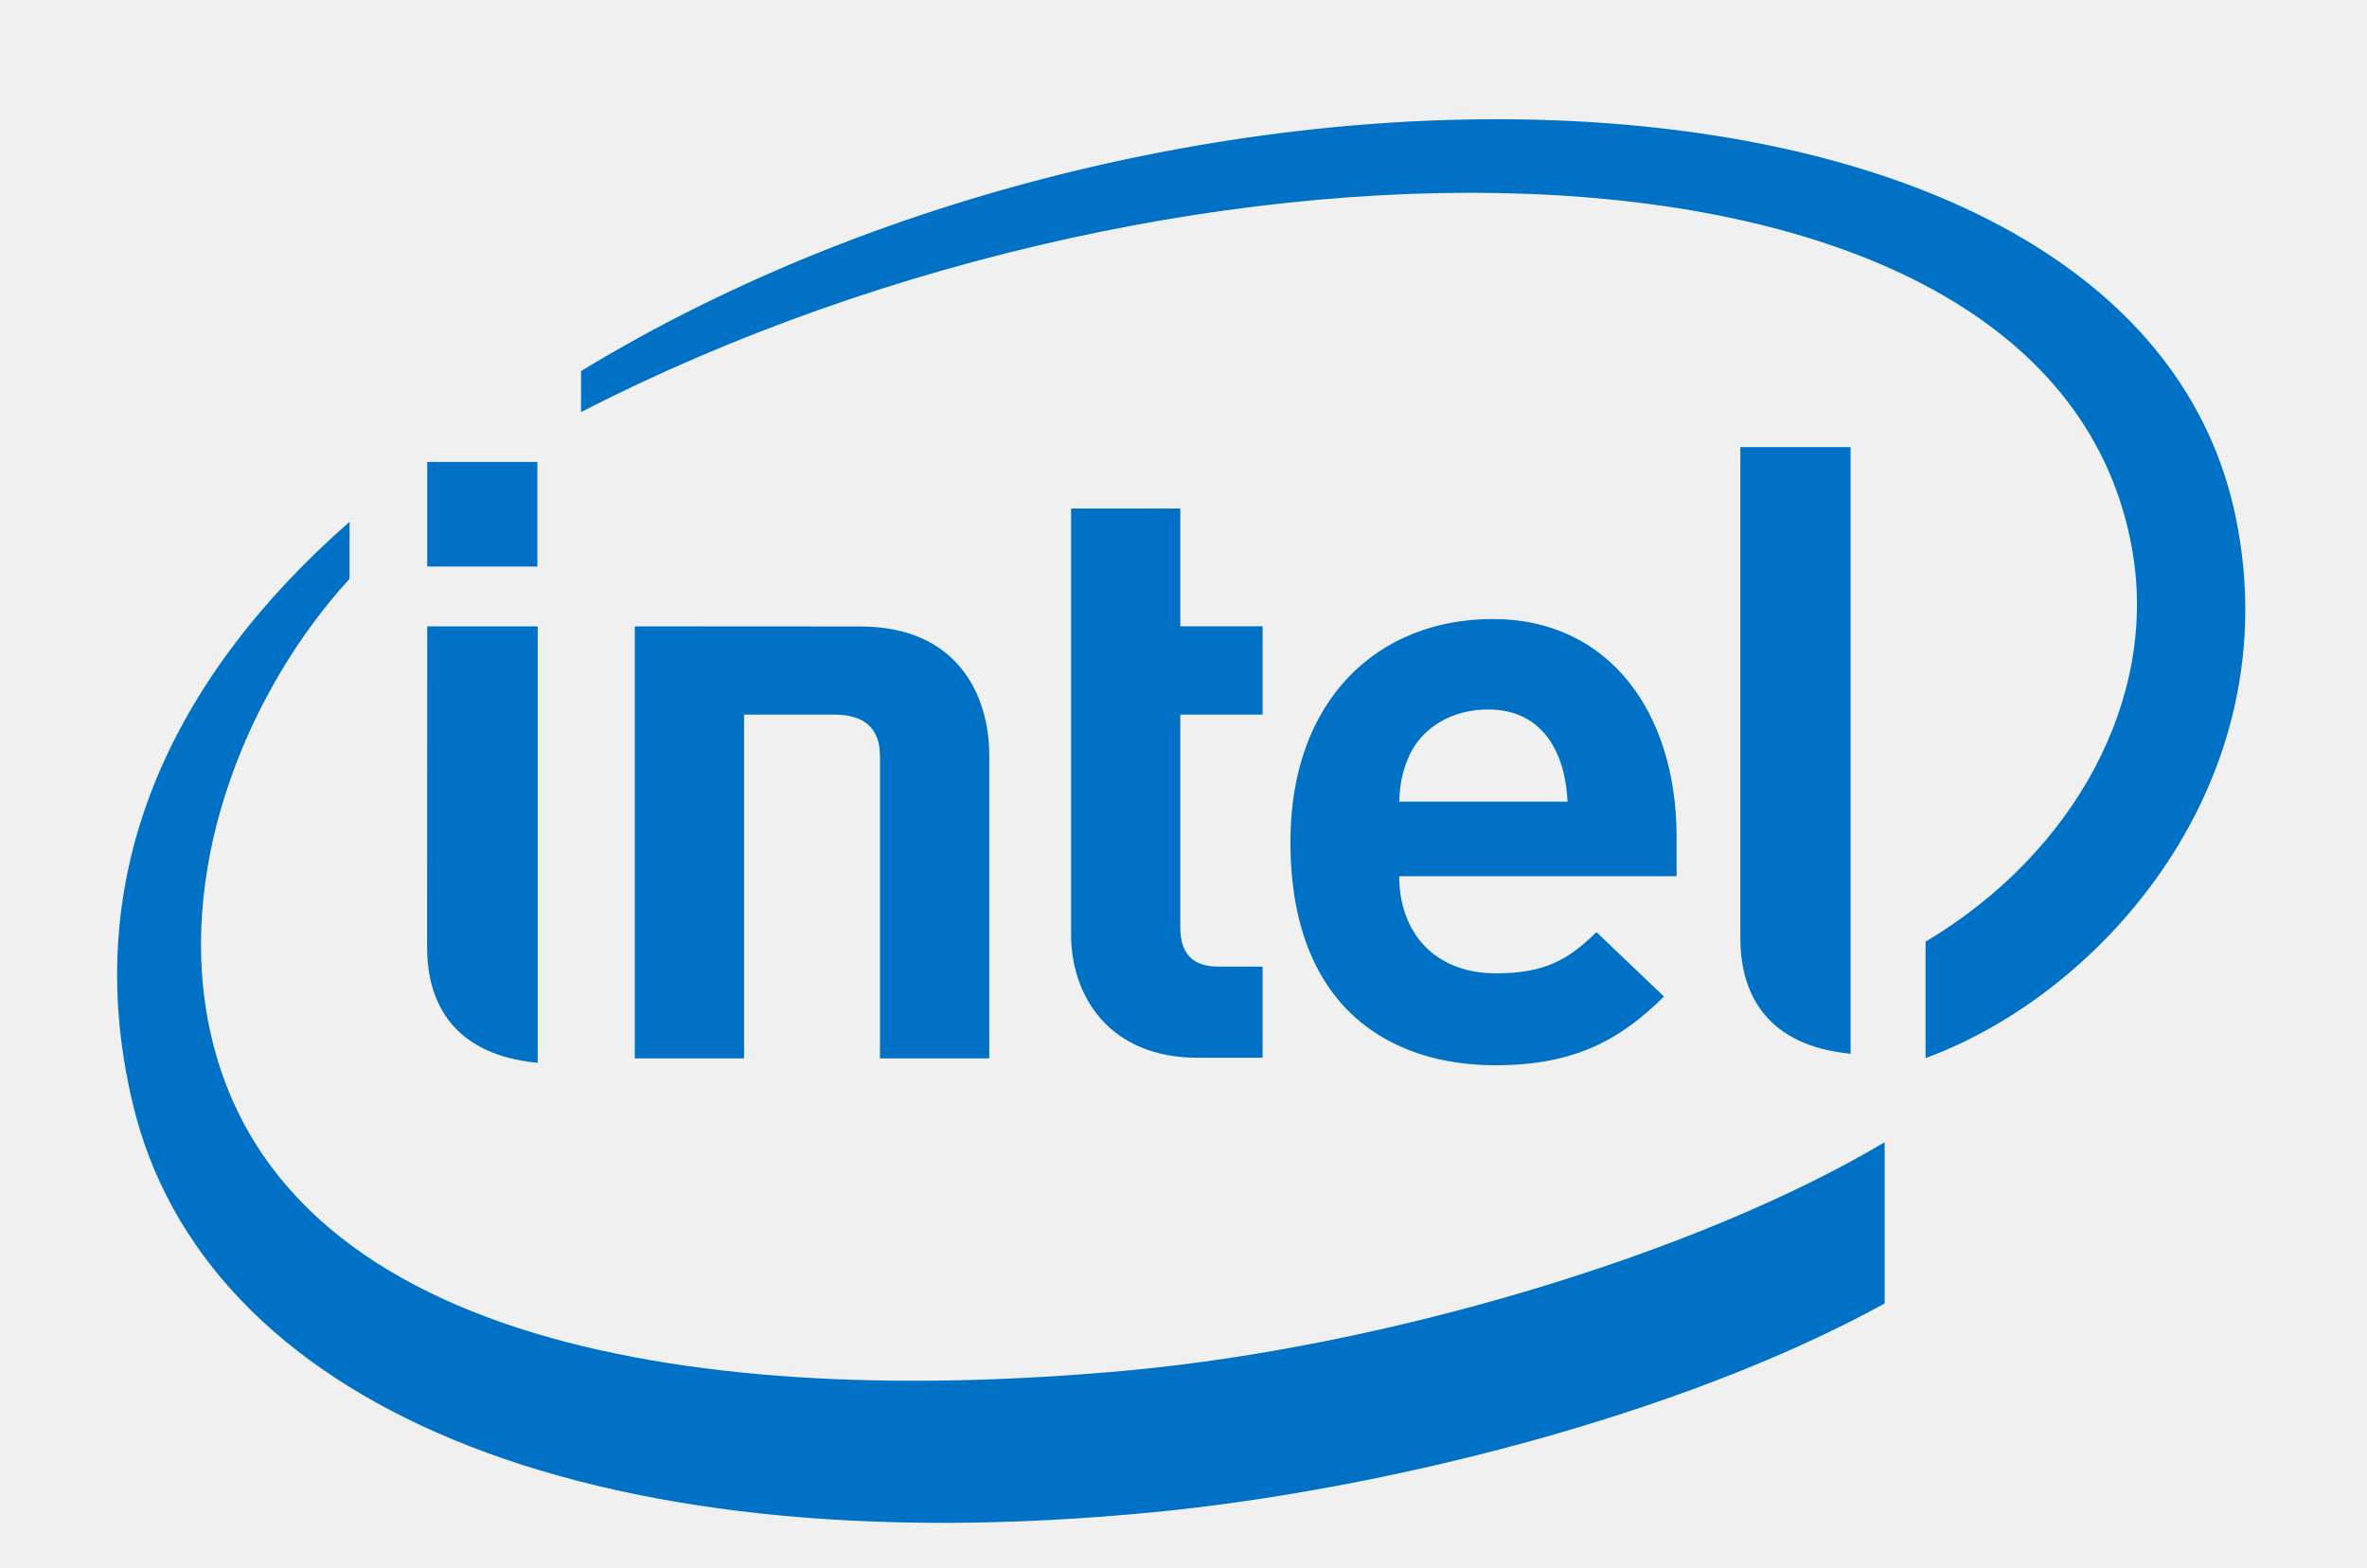
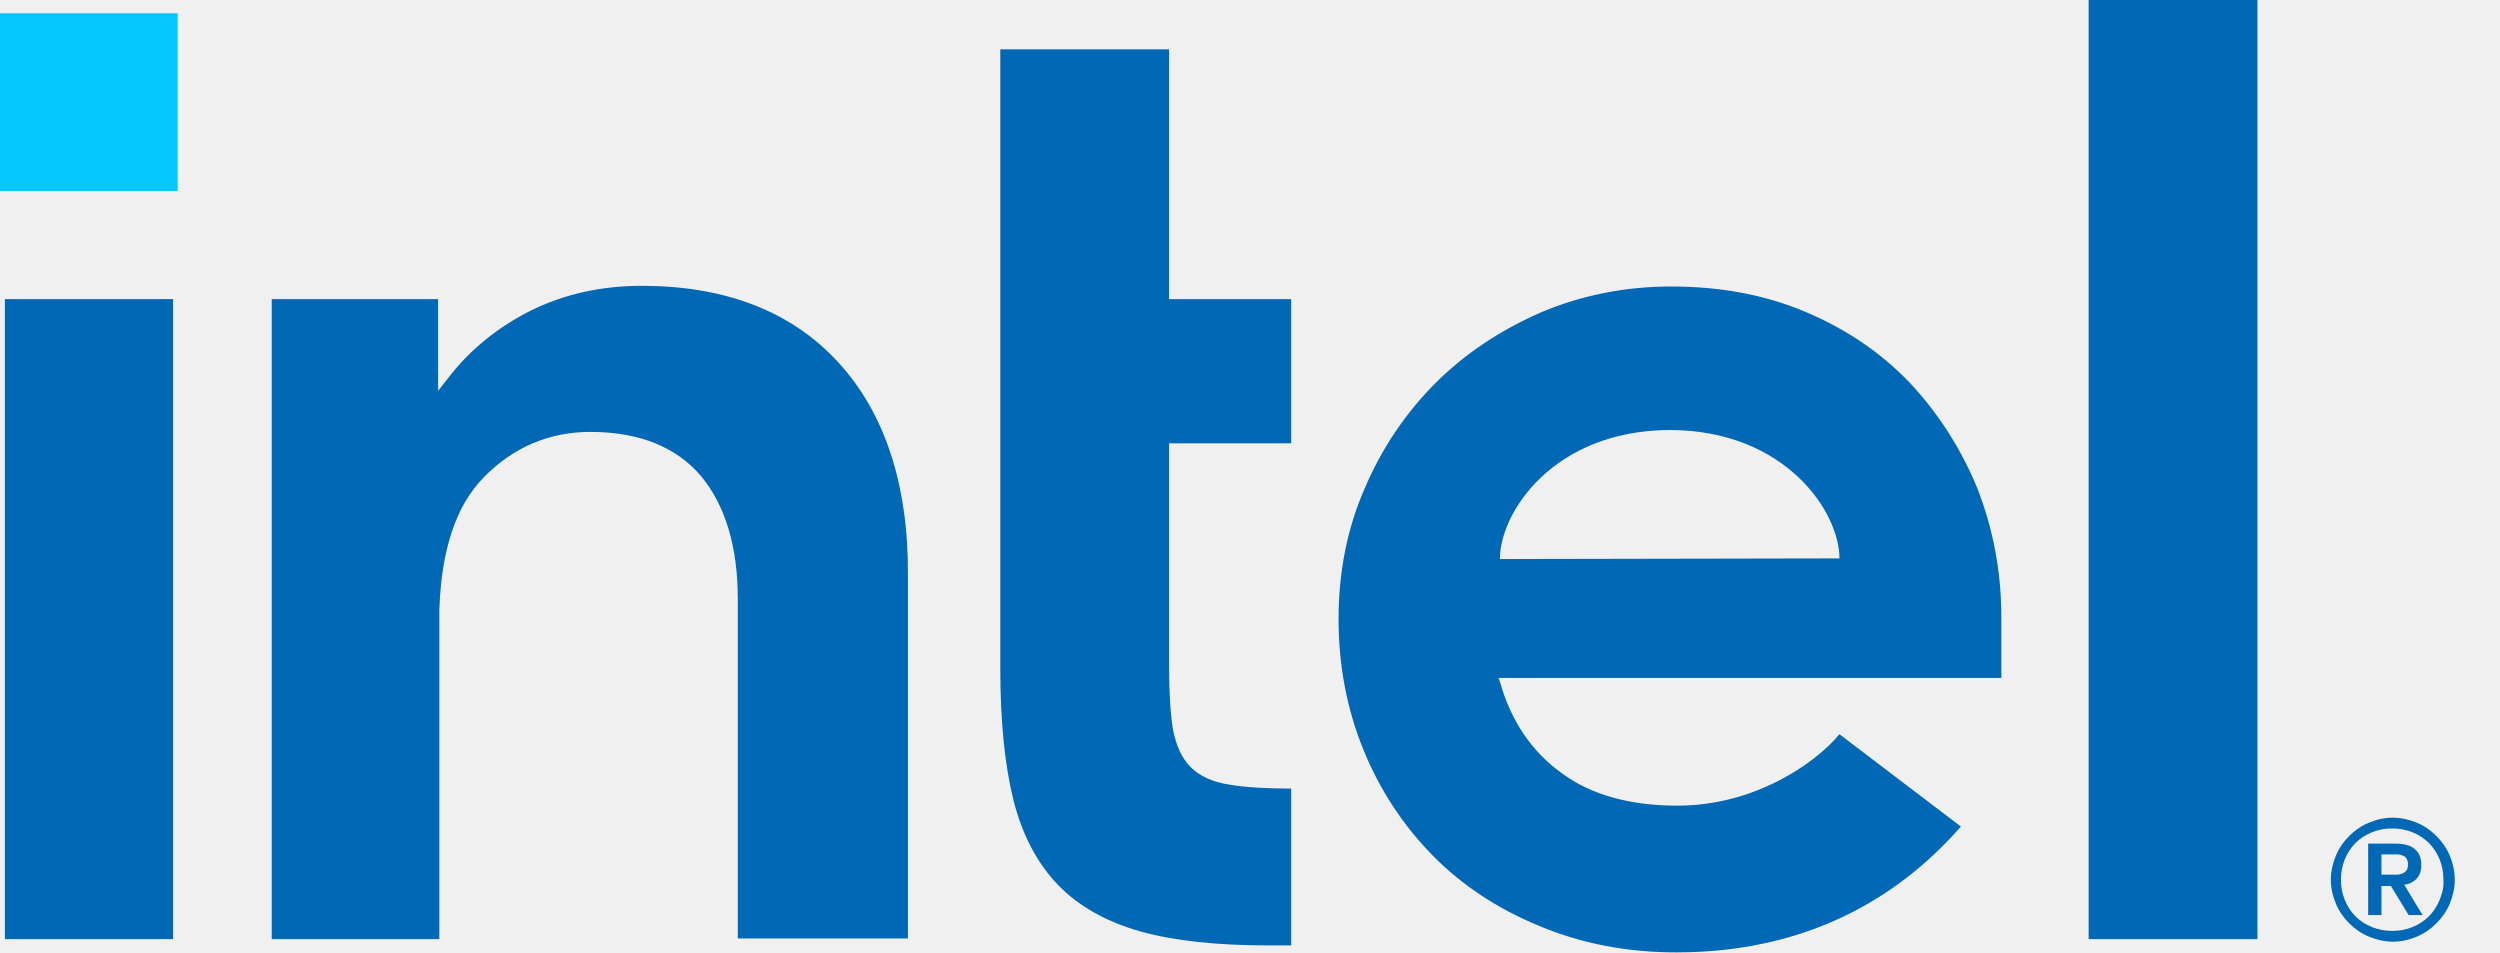
- <svg xmlns="http://www.w3.org/2000/svg" height="1656" viewBox="-1.305 -3.934 81.965 58.102" width="2500">
-   <g fill="#0071c5">
-     <path d="m78.676 15.258c-3.696-18.048-38.738-19.192-61.324-5.442v1.52c22.562-11.602 54.566-11.527 57.48 5.094.977 5.5-2.121 11.23-7.656 14.53v4.313c6.656-2.441 13.484-10.34 11.5-20.015m-41.056 31.59c-15.58 1.437-31.823-.828-34.1-13.004-1.114-6.004 1.625-12.371 5.253-16.328v-2.114c-6.535 5.73-10.078 12.985-8.035 21.551 2.606 10.992 16.543 17.215 37.82 15.149 8.422-.817 19.438-3.528 27.102-7.735v-5.976c-6.957 4.144-18.457 7.57-28.039 8.457" />
-     <path d="m64.398 12.633h-4.085v18.195c0 2.133 1.03 3.988 4.085 4.285zm-48.652 6.644h-4.094l-.004 11.887c0 2.14 1.036 3.992 4.098 4.285zm-4.094-2.218h4.082v-3.875h-4.082zm28.563 18.203c-3.305 0-4.703-2.301-4.703-4.567v-15.785h4.047v4.363h3.05v3.274h-3.05v7.898c0 .926.437 1.438 1.402 1.438h1.648v3.379zm10.745-12.907c-1.386 0-2.448.715-2.901 1.676-.262.578-.36 1.031-.387 1.742h6.238c-.078-1.742-.867-3.418-2.95-3.418m-3.288 6.18c0 2.07 1.293 3.598 3.586 3.598 1.797 0 2.683-.5 3.722-1.528l2.504 2.387c-1.605 1.586-3.289 2.547-6.254 2.547-3.878 0-7.59-2.113-7.59-8.281 0-5.274 3.247-8.254 7.5-8.254 4.325 0 6.81 3.488 6.81 8.07v1.461h-10.279m-20.925-5.988c1.188 0 1.684.586 1.684 1.539v11.2h4.05v-11.225c0-2.273-1.21-4.78-4.77-4.78l-8.366-.005v16.008h4.05v-12.737z" />
+ <svg xmlns="http://www.w3.org/2000/svg" width="42" height="16" viewBox="0 0 42 16" fill="none">
+   <g clip-path="url(#clip0_146_10401)">
+     <path d="M2.985 0.223H0V3.208H2.985V0.223Z" fill="#04C7FD" />
+     <path d="M2.908 15.777V5.025H0.082V15.777H2.908ZM21.692 15.883V13.248C21.277 13.248 20.927 13.227 20.672 13.185C20.374 13.142 20.151 13.036 20.002 12.887C19.854 12.738 19.758 12.526 19.705 12.25C19.662 11.984 19.641 11.633 19.641 11.209V7.448H21.692V5.025H19.641V0.829H16.805V11.23C16.805 12.112 16.879 12.855 17.028 13.45C17.176 14.034 17.431 14.513 17.782 14.874C18.133 15.235 18.6 15.49 19.163 15.649C19.737 15.809 20.459 15.883 21.32 15.883H21.692ZM37.925 15.777V0H35.089V15.777H37.925ZM14.074 6.077C13.288 5.227 12.183 4.802 10.781 4.802C10.101 4.802 9.484 4.94 8.921 5.216C8.369 5.493 7.891 5.875 7.519 6.364L7.36 6.566V6.385V5.025H4.565V15.777H7.381V10.05V10.444C7.381 10.38 7.381 10.316 7.381 10.252C7.413 9.243 7.657 8.499 8.125 8.021C8.624 7.511 9.229 7.256 9.92 7.256C10.738 7.256 11.365 7.511 11.779 8C12.183 8.489 12.395 9.179 12.395 10.061V10.082V15.766H15.253V9.668C15.264 8.138 14.86 6.927 14.074 6.077ZM33.623 10.38C33.623 9.604 33.484 8.882 33.219 8.202C32.943 7.533 32.56 6.938 32.082 6.428C31.593 5.918 31.009 5.525 30.329 5.238C29.649 4.951 28.895 4.813 28.077 4.813C27.301 4.813 26.568 4.961 25.888 5.248C25.208 5.546 24.613 5.939 24.114 6.438C23.615 6.938 23.211 7.533 22.924 8.212C22.627 8.892 22.488 9.626 22.488 10.401C22.488 11.177 22.627 11.91 22.903 12.59C23.179 13.27 23.572 13.864 24.061 14.364C24.549 14.863 25.155 15.267 25.856 15.554C26.558 15.851 27.333 16 28.162 16C30.563 16 32.05 14.906 32.943 13.886L30.903 12.335C30.478 12.845 29.458 13.535 28.183 13.535C27.386 13.535 26.727 13.355 26.228 12.983C25.729 12.621 25.389 12.112 25.208 11.485L25.176 11.389H33.623V10.38ZM25.198 9.392C25.198 8.606 26.101 7.235 28.045 7.224C29.989 7.224 30.903 8.595 30.903 9.381L25.198 9.392Z" fill="#0068B5" />
+     <path d="M41.156 14.375C41.102 14.247 41.028 14.141 40.932 14.045C40.837 13.95 40.731 13.875 40.603 13.822C40.476 13.769 40.337 13.737 40.199 13.737C40.051 13.737 39.923 13.769 39.796 13.822C39.668 13.875 39.562 13.95 39.466 14.045C39.371 14.141 39.296 14.247 39.243 14.375C39.19 14.502 39.158 14.64 39.158 14.778C39.158 14.927 39.19 15.055 39.243 15.182C39.296 15.31 39.371 15.416 39.466 15.511C39.562 15.607 39.668 15.681 39.796 15.735C39.923 15.788 40.061 15.82 40.199 15.82C40.348 15.82 40.476 15.788 40.603 15.735C40.731 15.681 40.837 15.607 40.932 15.511C41.028 15.416 41.102 15.31 41.156 15.182C41.209 15.055 41.24 14.917 41.24 14.778C41.24 14.64 41.209 14.502 41.156 14.375ZM40.986 15.118C40.943 15.225 40.879 15.32 40.805 15.395C40.731 15.469 40.635 15.533 40.529 15.575C40.422 15.618 40.316 15.639 40.189 15.639C40.072 15.639 39.955 15.618 39.849 15.575C39.742 15.533 39.647 15.469 39.572 15.395C39.498 15.32 39.434 15.225 39.392 15.118C39.349 15.012 39.328 14.906 39.328 14.778C39.328 14.662 39.349 14.545 39.392 14.438C39.434 14.332 39.498 14.237 39.572 14.162C39.647 14.088 39.742 14.024 39.849 13.982C39.955 13.939 40.061 13.918 40.189 13.918C40.306 13.918 40.422 13.939 40.529 13.982C40.635 14.024 40.731 14.088 40.805 14.162C40.879 14.237 40.943 14.332 40.986 14.438C41.028 14.545 41.049 14.651 41.049 14.778C41.06 14.906 41.028 15.012 40.986 15.118ZM40.391 14.864C40.476 14.853 40.539 14.821 40.593 14.768C40.646 14.715 40.678 14.64 40.678 14.534C40.678 14.417 40.646 14.332 40.571 14.268C40.508 14.205 40.391 14.173 40.252 14.173H39.785V15.373H40.008V14.885H40.167L40.465 15.373H40.699L40.391 14.864ZM40.274 14.694C40.242 14.694 40.21 14.694 40.167 14.694H40.008V14.354H40.167C40.199 14.354 40.231 14.354 40.274 14.354C40.306 14.354 40.337 14.364 40.369 14.375C40.401 14.385 40.422 14.407 40.433 14.428C40.444 14.449 40.454 14.481 40.454 14.524C40.454 14.566 40.444 14.598 40.433 14.619C40.412 14.64 40.391 14.662 40.369 14.672C40.337 14.683 40.306 14.694 40.274 14.694Z" fill="#0068B5" />
  </g>
+   <defs>
+     <clipPath id="clip0_146_10401">
+       <rect width="41.243" height="16" fill="white" />
+     </clipPath>
+   </defs>
</svg>
